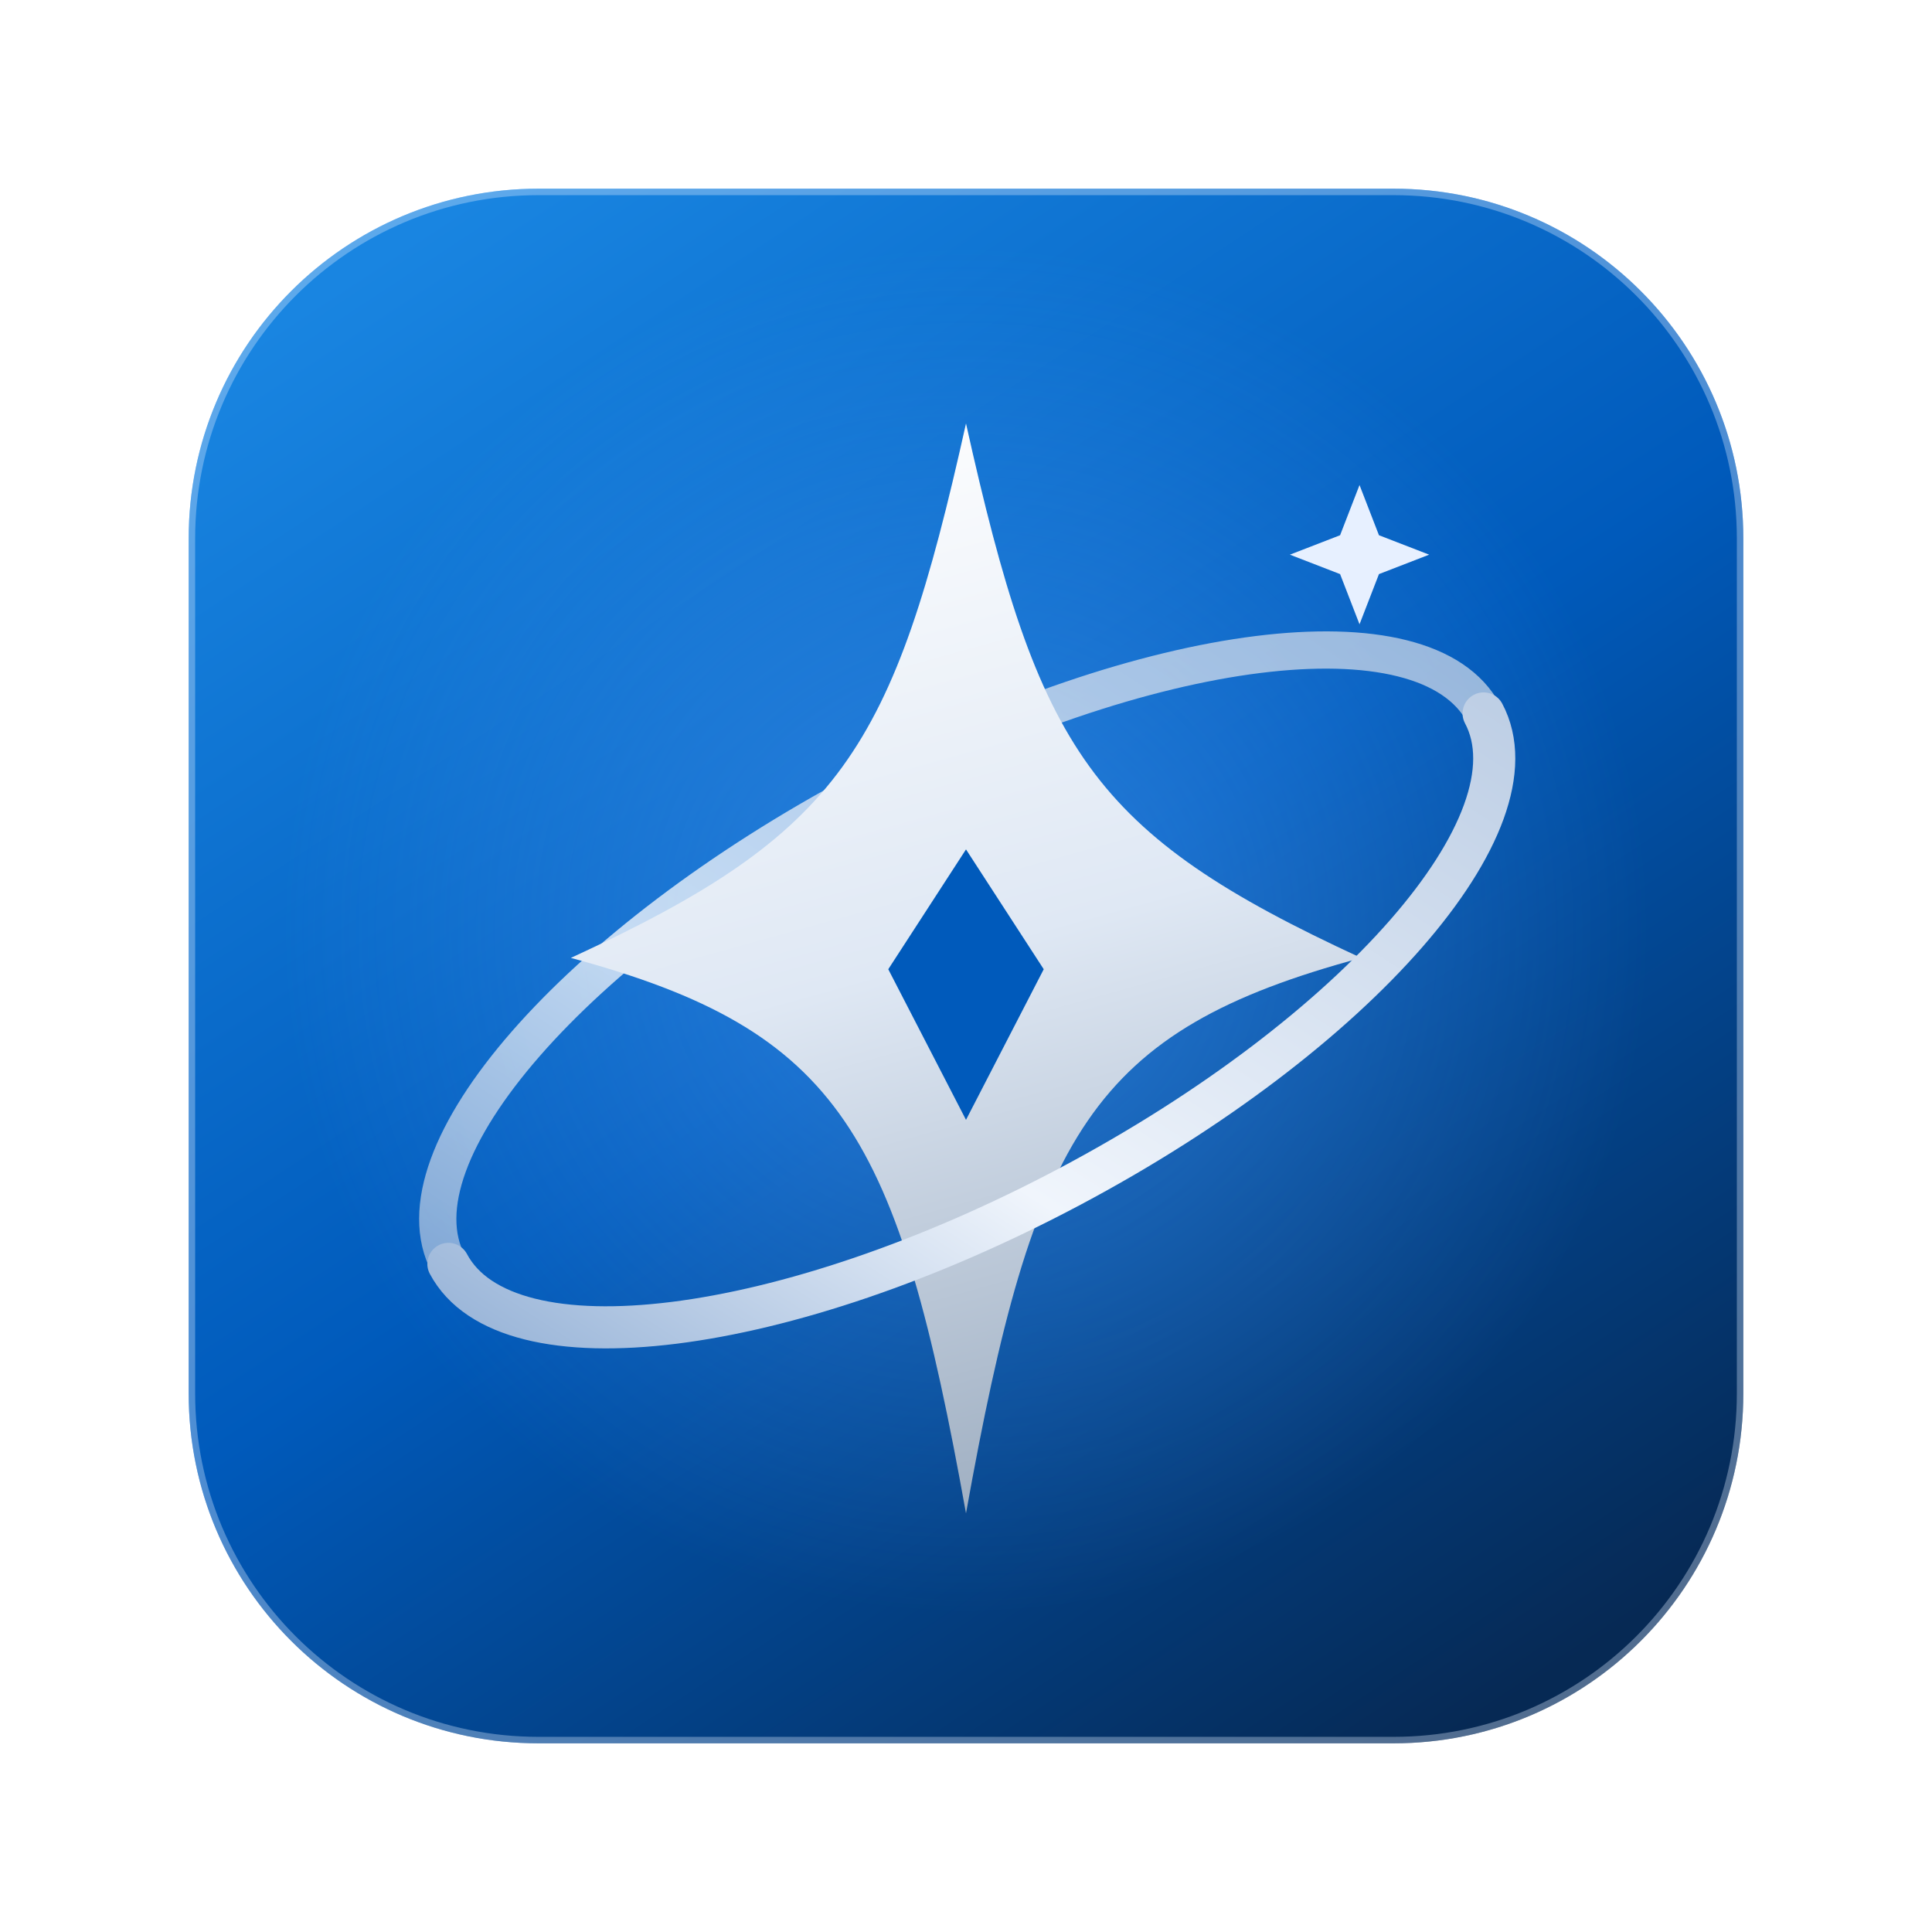
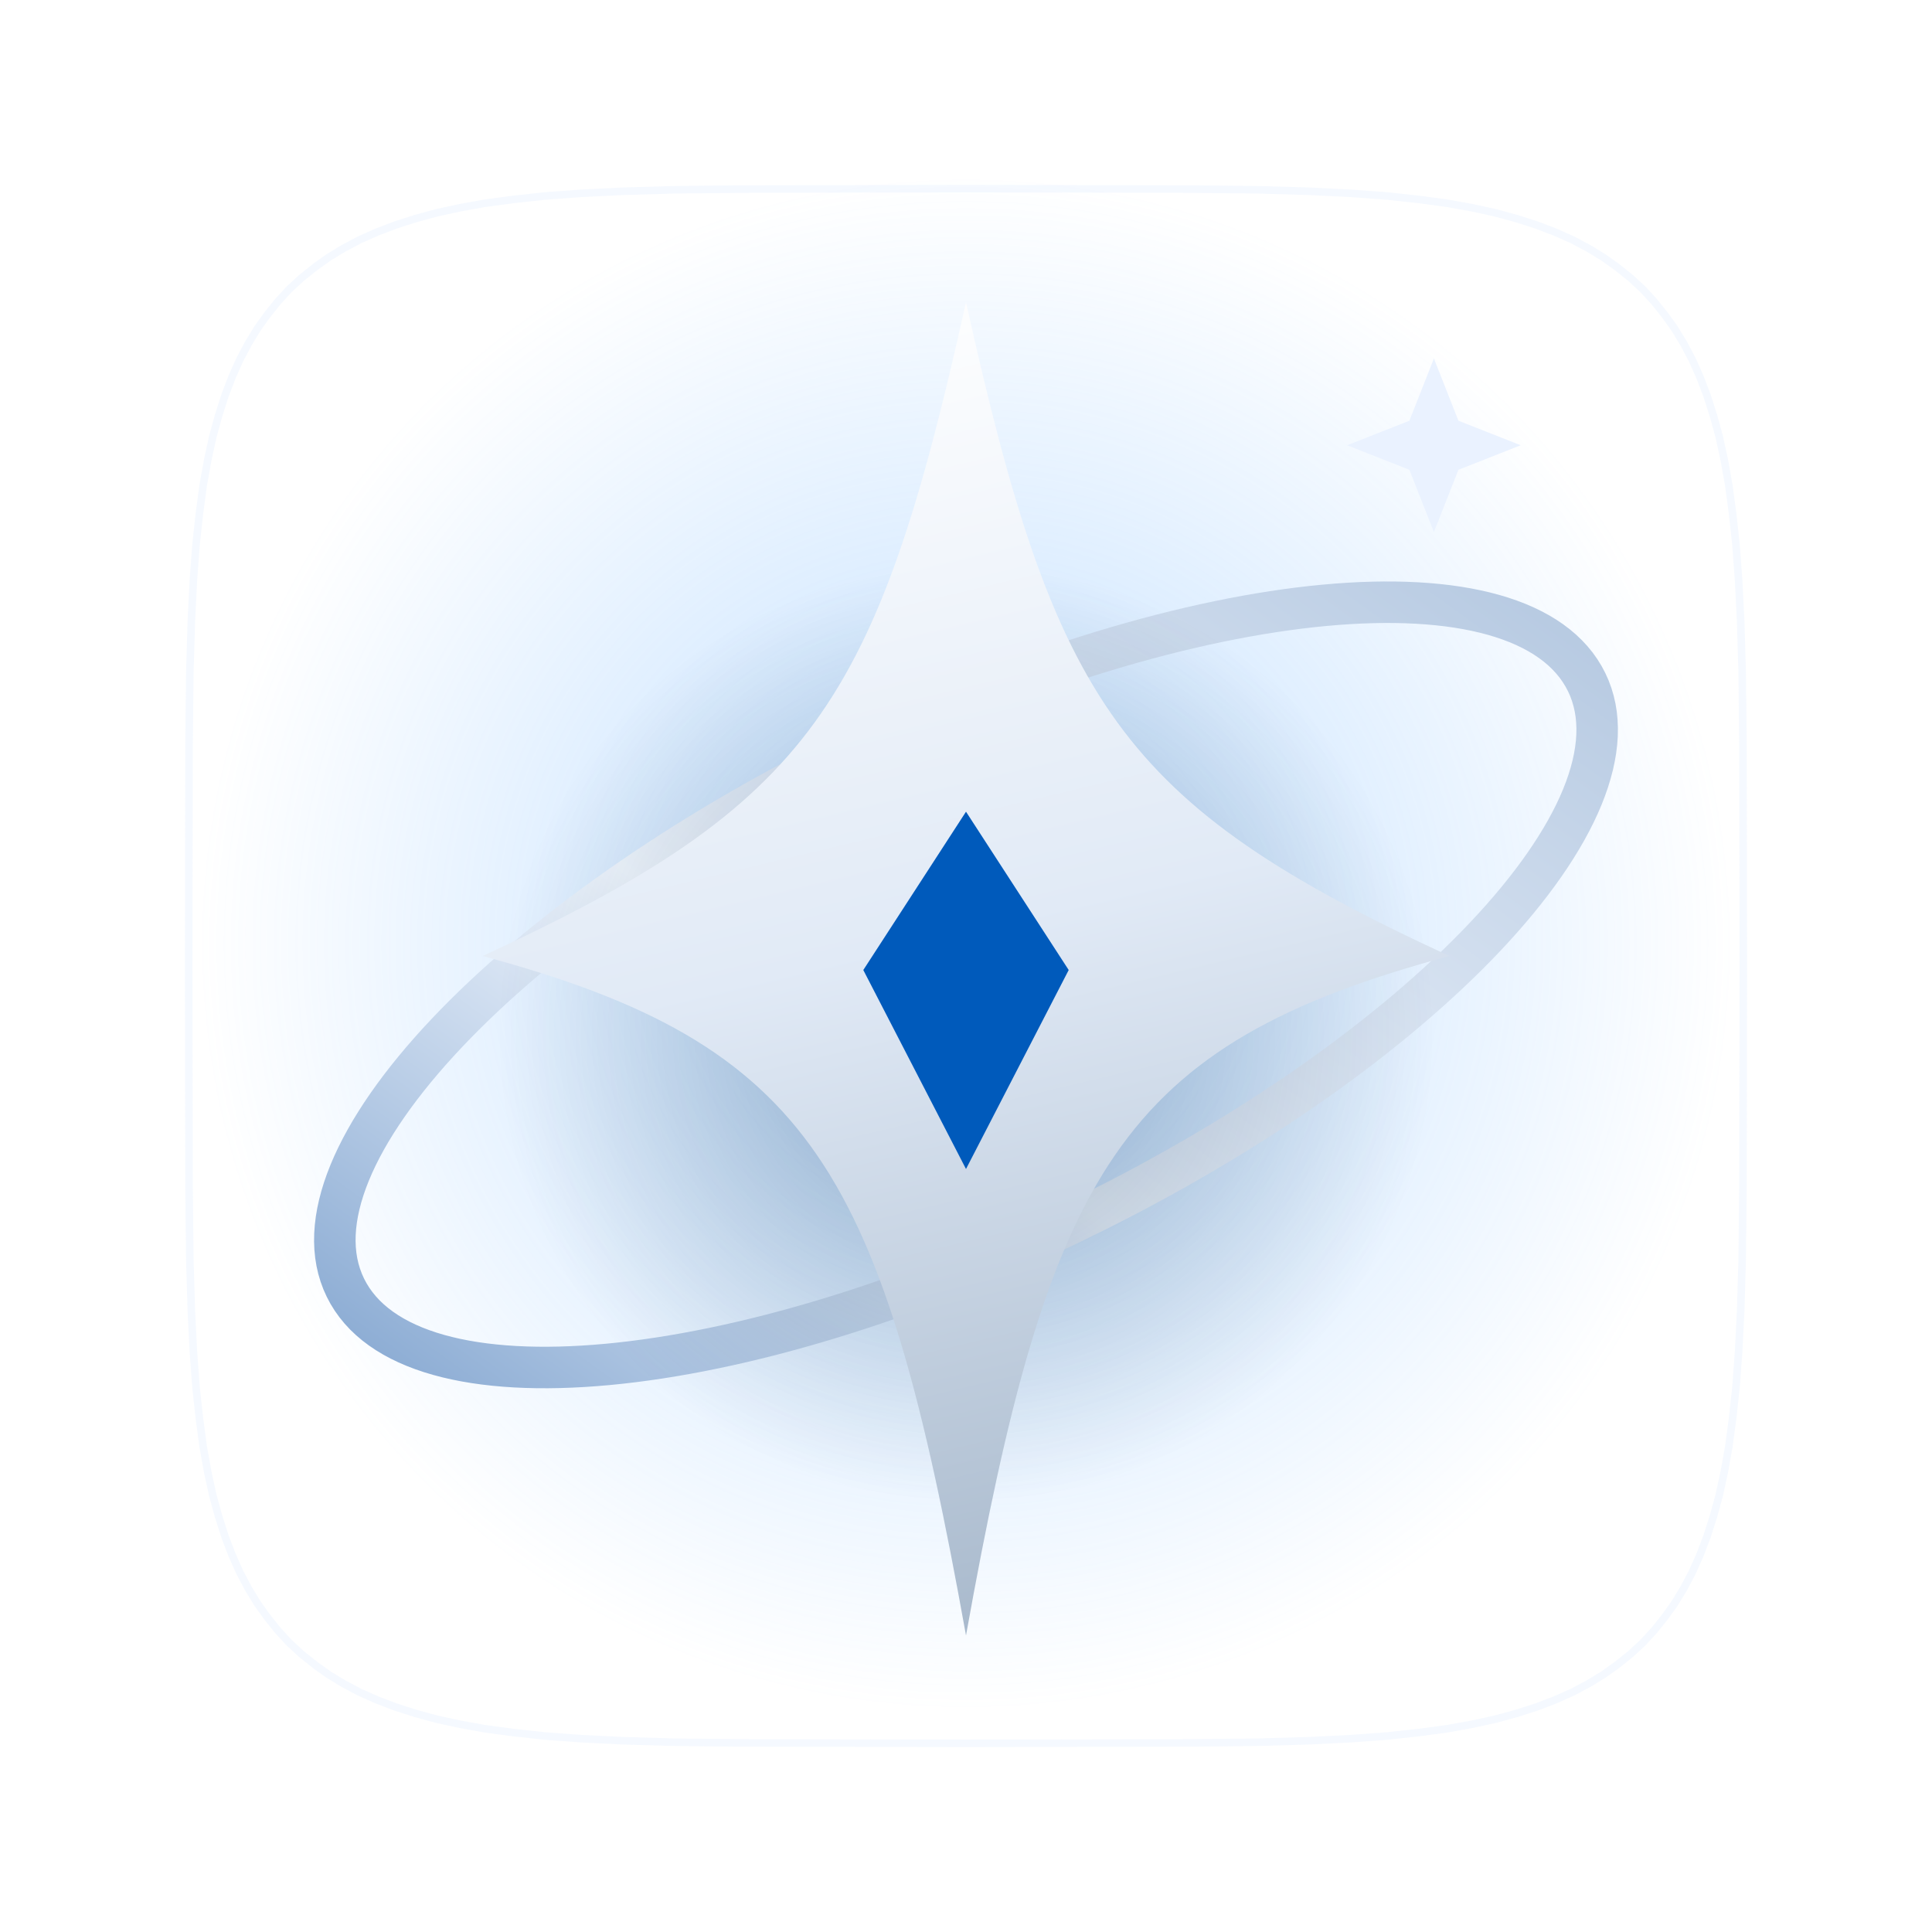
- <svg xmlns="http://www.w3.org/2000/svg" viewBox="0 0 1024 1024" fill="none">
+ <svg xmlns="http://www.w3.org/2000/svg" width="1024" height="1024" viewBox="0 0 1024 1024" role="img">
  <defs>
-     <linearGradient id="plate" x1="200" y1="40" x2="820" y2="984" gradientUnits="userSpaceOnUse">
-       <stop stop-color="#1985E1" />
+     <path id="plate" d="M924.0 512.0L923.8 629.7L923.4 667.2L922.6 694.5L921.5 716.5L920.1 735.4L918.3 751.9L916.3 766.8L913.9 780.2L911.2 792.6L908.1 803.9L904.7 814.5L901.0 824.2L896.9 833.4L892.4 841.9L887.6 849.8L882.3 857.2L876.7 864.2L870.7 870.7L864.2 876.7L857.2 882.3L849.8 887.6L841.9 892.4L833.4 896.9L824.2 901.0L814.5 904.7L803.9 908.1L792.6 911.2L780.2 913.9L766.8 916.3L751.9 918.3L735.4 920.1L716.5 921.5L694.5 922.6L667.2 923.4L629.7 923.8L512.0 924.0L394.3 923.8L356.8 923.4L329.5 922.6L307.5 921.5L288.6 920.1L272.1 918.3L257.2 916.3L243.8 913.9L231.4 911.2L220.1 908.1L209.5 904.7L199.8 901.0L190.6 896.9L182.1 892.4L174.2 887.6L166.8 882.3L159.8 876.7L153.3 870.7L147.3 864.2L141.7 857.2L136.4 849.8L131.6 841.9L127.1 833.4L123.0 824.2L119.3 814.5L115.9 803.9L112.8 792.6L110.1 780.2L107.7 766.8L105.7 751.9L103.9 735.4L102.5 716.5L101.4 694.5L100.6 667.2L100.2 629.7L100.0 512.0L100.2 394.3L100.6 356.8L101.4 329.5L102.5 307.5L103.9 288.6L105.7 272.1L107.7 257.2L110.1 243.8L112.8 231.4L115.9 220.1L119.3 209.5L123.0 199.8L127.1 190.6L131.6 182.1L136.4 174.2L141.7 166.8L147.3 159.8L153.3 153.3L159.8 147.3L166.8 141.7L174.2 136.4L182.1 131.6L190.6 127.1L199.8 123.0L209.5 119.3L220.1 115.9L231.4 112.8L243.8 110.1L257.2 107.7L272.1 105.7L288.6 103.9L307.5 102.5L329.5 101.4L356.8 100.6L394.3 100.2L512.0 100.0L629.7 100.2L667.2 100.6L694.5 101.4L716.5 102.5L735.4 103.9L751.9 105.7L766.8 107.7L780.2 110.1L792.6 112.8L803.9 115.9L814.5 119.3L824.2 123.0L833.4 127.1L841.9 131.6L849.8 136.4L857.2 141.7L864.2 147.3L870.7 153.3L876.7 159.8L882.3 166.8L887.6 174.2L892.4 182.1L896.9 190.6L901.0 199.8L904.7 209.5L908.1 220.1L911.2 231.4L913.9 243.8L916.3 257.2L918.3 272.1L920.1 288.6L921.5 307.5L922.6 329.5L923.4 356.8L923.8 394.3Z" />
+     <linearGradient id="plate" x1="340" y1="90" x2="700" y2="960" gradientUnits="userSpaceOnUse">
+       <stop stop-color="#2088E6" />
      <stop offset=".5" stop-color="#005ABB" />
-       <stop offset="1" stop-color="#062954" />
+       <stop offset="1" stop-color="#042C5C" />
    </linearGradient>
-     <linearGradient id="star" x1="430" y1="155" x2="620" y2="840" gradientUnits="userSpaceOnUse">
+     <linearGradient id="gloss" x1="512" y1="100" x2="512" y2="600" gradientUnits="userSpaceOnUse">
+       <stop stop-color="#FFFFFF" stop-opacity=".18" />
+       <stop offset="1" stop-color="#FFFFFF" stop-opacity="0" />
+     </linearGradient>
+     <linearGradient id="star" x1="440" y1="170" x2="600" y2="840" gradientUnits="userSpaceOnUse">
      <stop stop-color="#FFFFFF" />
-       <stop offset=".5" stop-color="#DFE8F4" />
-       <stop offset="1" stop-color="#9CACBF" />
+       <stop offset=".48" stop-color="#E1EAF6" />
+       <stop offset="1" stop-color="#A7B8CB" />
    </linearGradient>
-     <linearGradient id="orbit" x1="155" y1="720" x2="857" y2="330" gradientUnits="userSpaceOnUse">
-       <stop stop-color="#85A6D0" />
-       <stop offset=".4" stop-color="#F0F5FC" />
-       <stop offset="1" stop-color="#B5C8E1" />
+     <linearGradient id="orbit" x1="170" y1="700" x2="860" y2="330" gradientUnits="userSpaceOnUse">
+       <stop stop-color="#7EA2CE" />
+       <stop offset=".42" stop-color="#F2F7FE" />
+       <stop offset="1" stop-color="#AFC4DE" />
    </linearGradient>
    <radialGradient id="halo">
-       <stop stop-color="#59A8FF" stop-opacity=".45" />
-       <stop offset="1" stop-color="#59A8FF" stop-opacity="0" />
+       <stop stop-color="#66B0FF" stop-opacity=".42" />
+       <stop offset="1" stop-color="#66B0FF" stop-opacity="0" />
+     </radialGradient>
+     <radialGradient id="lift">
+       <stop stop-color="#012A55" stop-opacity=".34" />
+       <stop offset="1" stop-color="#012A55" stop-opacity="0" />
    </radialGradient>
  </defs>
-   <g transform="translate(72.53333 72.53333) scale(0.8583333)">
-     <rect x="32" y="32" width="960" height="960" rx="216" fill="url(#plate)" />
-     <rect x="34" y="34" width="956" height="956" rx="214" stroke="#DCEAFF" stroke-opacity=".35" stroke-width="4" />
-     <circle cx="512" cy="490" r="420" fill="url(#halo)" />
-     <ellipse cx="512" cy="526" rx="362" ry="138" transform="rotate(-28 512 526)" stroke="url(#orbit)" stroke-opacity=".8" stroke-width="23" />
+   <use href="#plate" fill="url(#plate)" />
+   <use href="#plate" fill="url(#gloss)" />
+   <use href="#plate" fill="none" stroke="#DCEAFF" stroke-opacity=".3" stroke-width="4" />
+   <circle cx="512" cy="500" r="410" fill="url(#halo)" />
+   <g transform="rotate(-26 512 522)">
+     <ellipse cx="512" cy="522" rx="366" ry="138" fill="none" stroke="url(#orbit)" stroke-width="22" />
+   </g>
+   <path d="m760 190 13 33 33 13-33 13-13 33-13-33-33-13 33-13 13-33Z" fill="#EAF2FF" />
+   <ellipse cx="512" cy="548" rx="250" ry="250" fill="url(#lift)" />
+   <g transform="translate(512.0 513.0) scale(1.05) translate(-512.0 -513.0)">
    <path d="M512 177C557 379 589 430 756 507C589 552 554 616 512 850C470 616 435 552 268 507C435 430 467 379 512 177Z" fill="url(#star)" />
-     <path d="m512 440 48 74-48 93-48-93 48-74Z" fill="#005ABB" />
-     <path d="M150 526A362 138 0 0 0 874 526" transform="rotate(-28 512 526)" stroke="url(#orbit)" stroke-width="26" stroke-linecap="round" />
-     <path d="m755 215 12 31 31 12-31 12-12 31-12-31-31-12 31-12 12-31Z" fill="#E7F0FF" />
+     <g transform="translate(512 513.0) scale(1.08) translate(-512 -513.0)">
+       <path d="m512 440 48 74-48 93-48-93 48-74Z" fill="#005ABB" />
+     </g>
  </g>
</svg>
